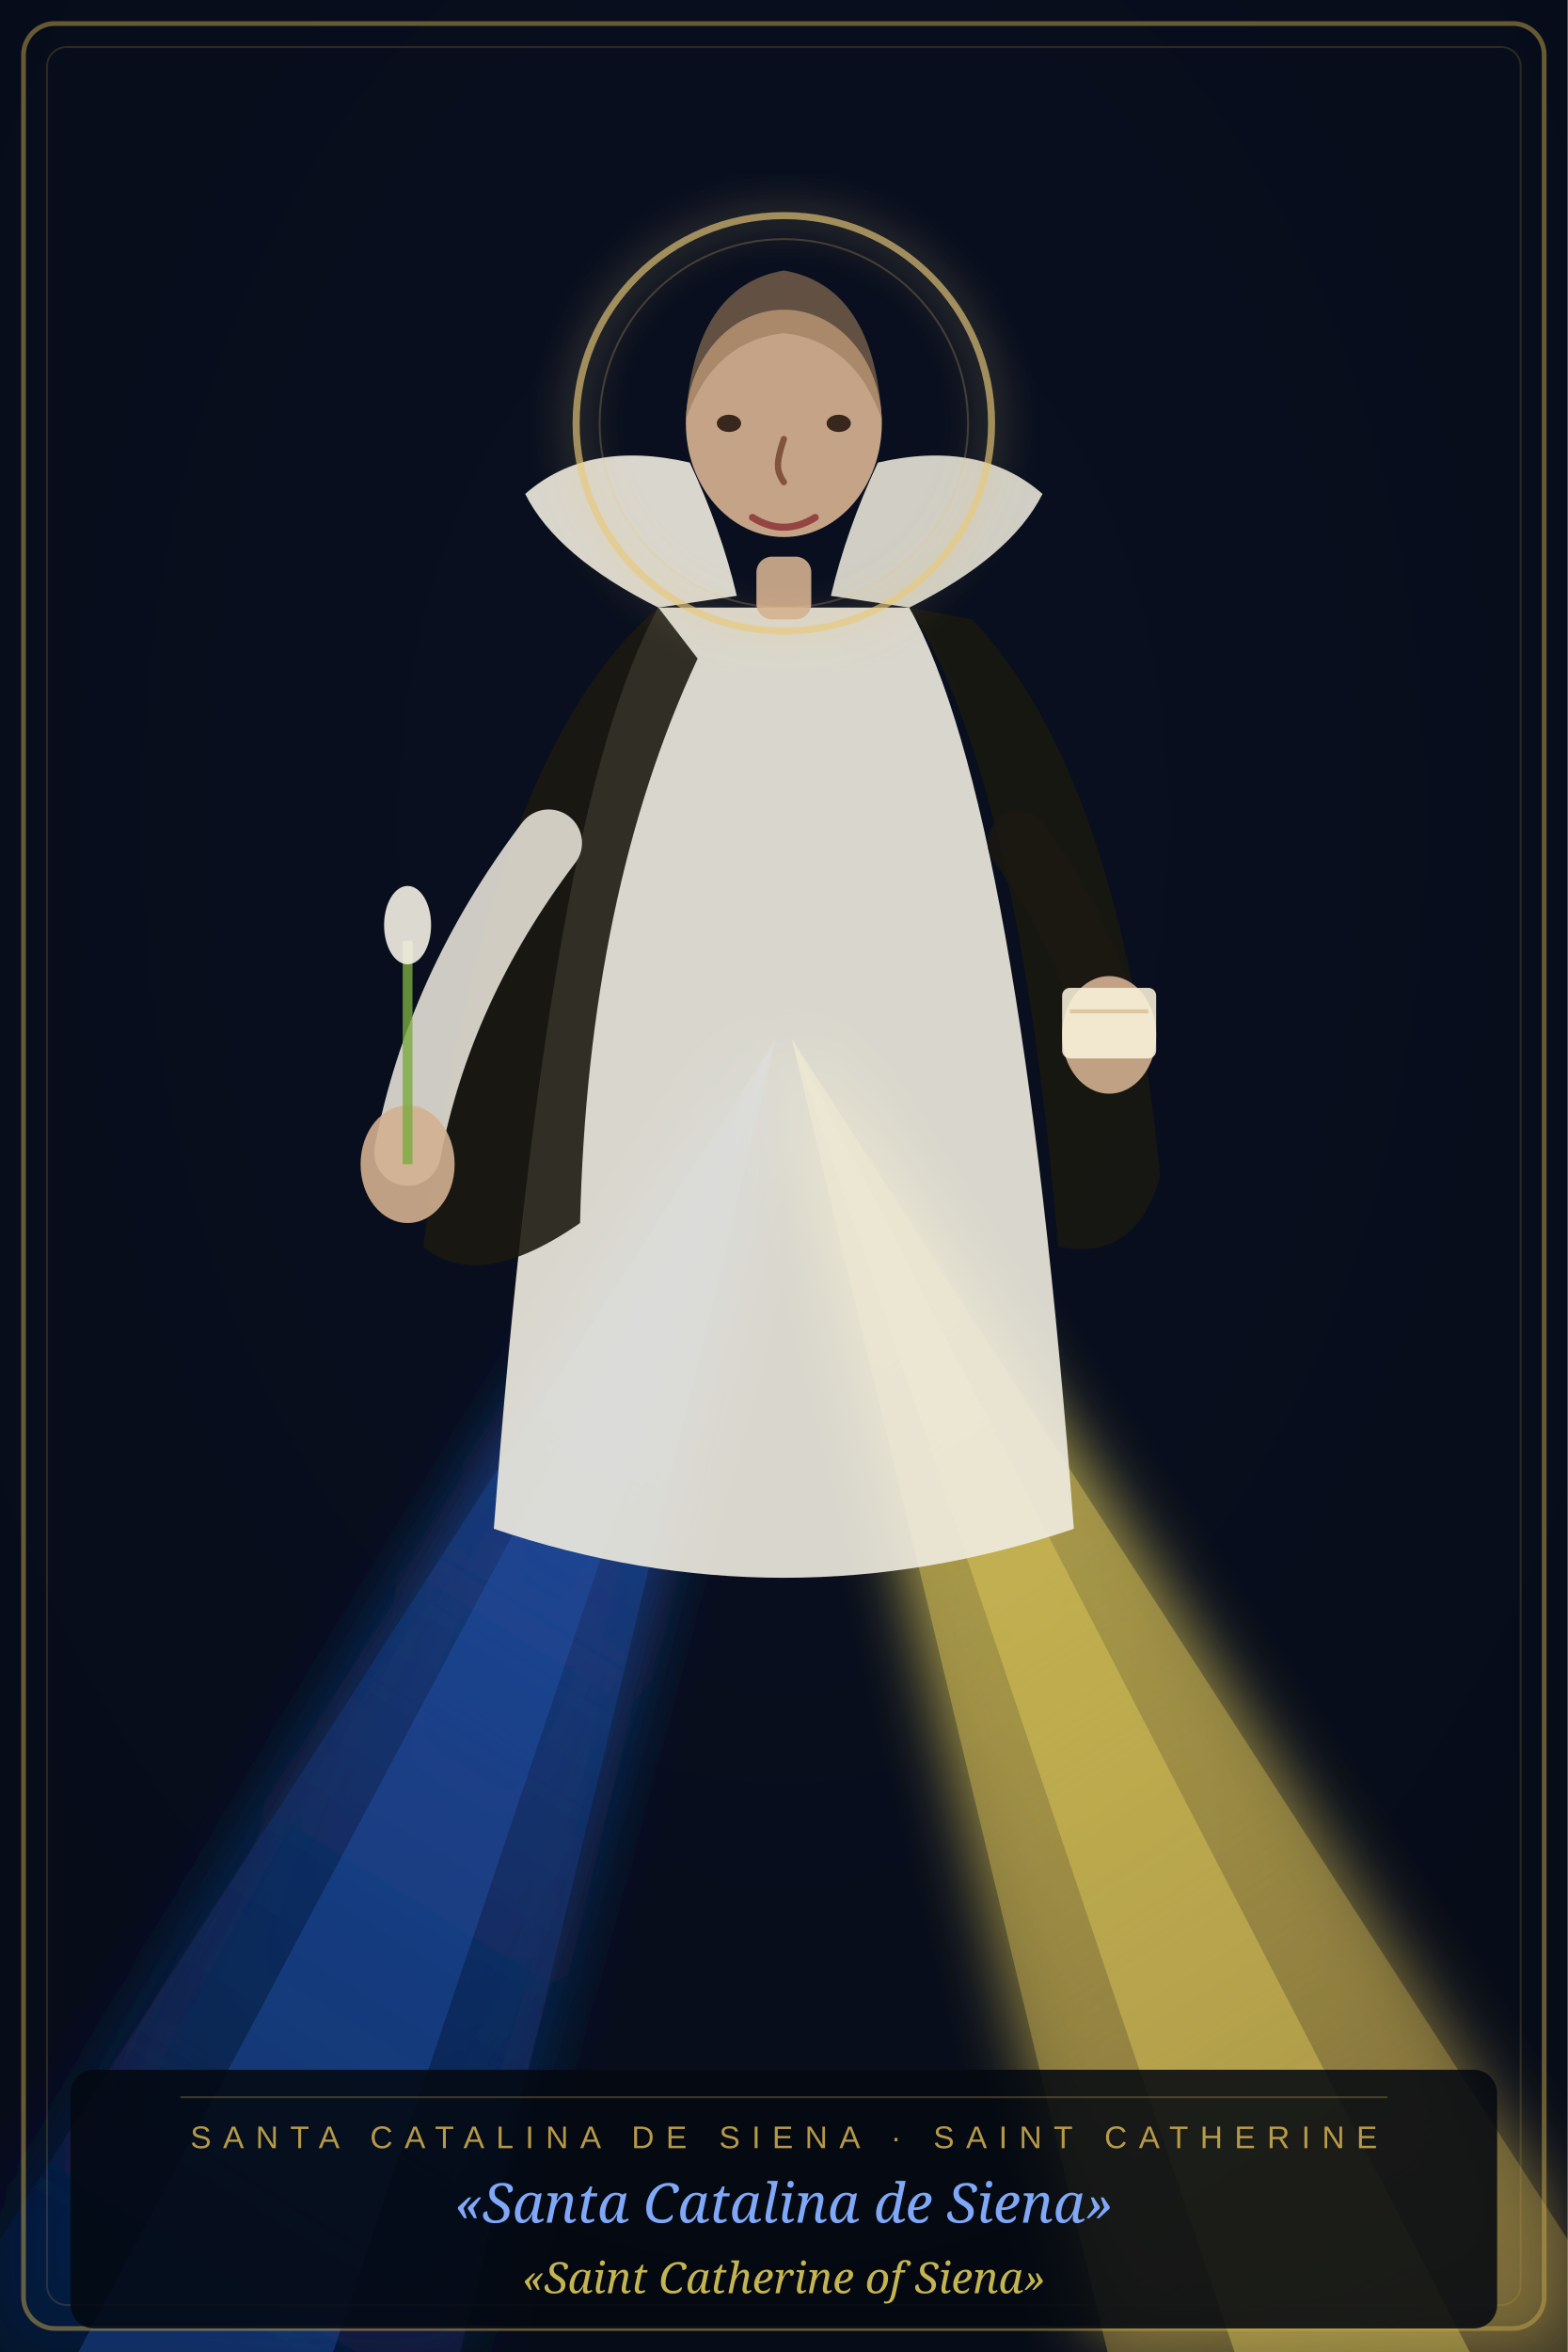
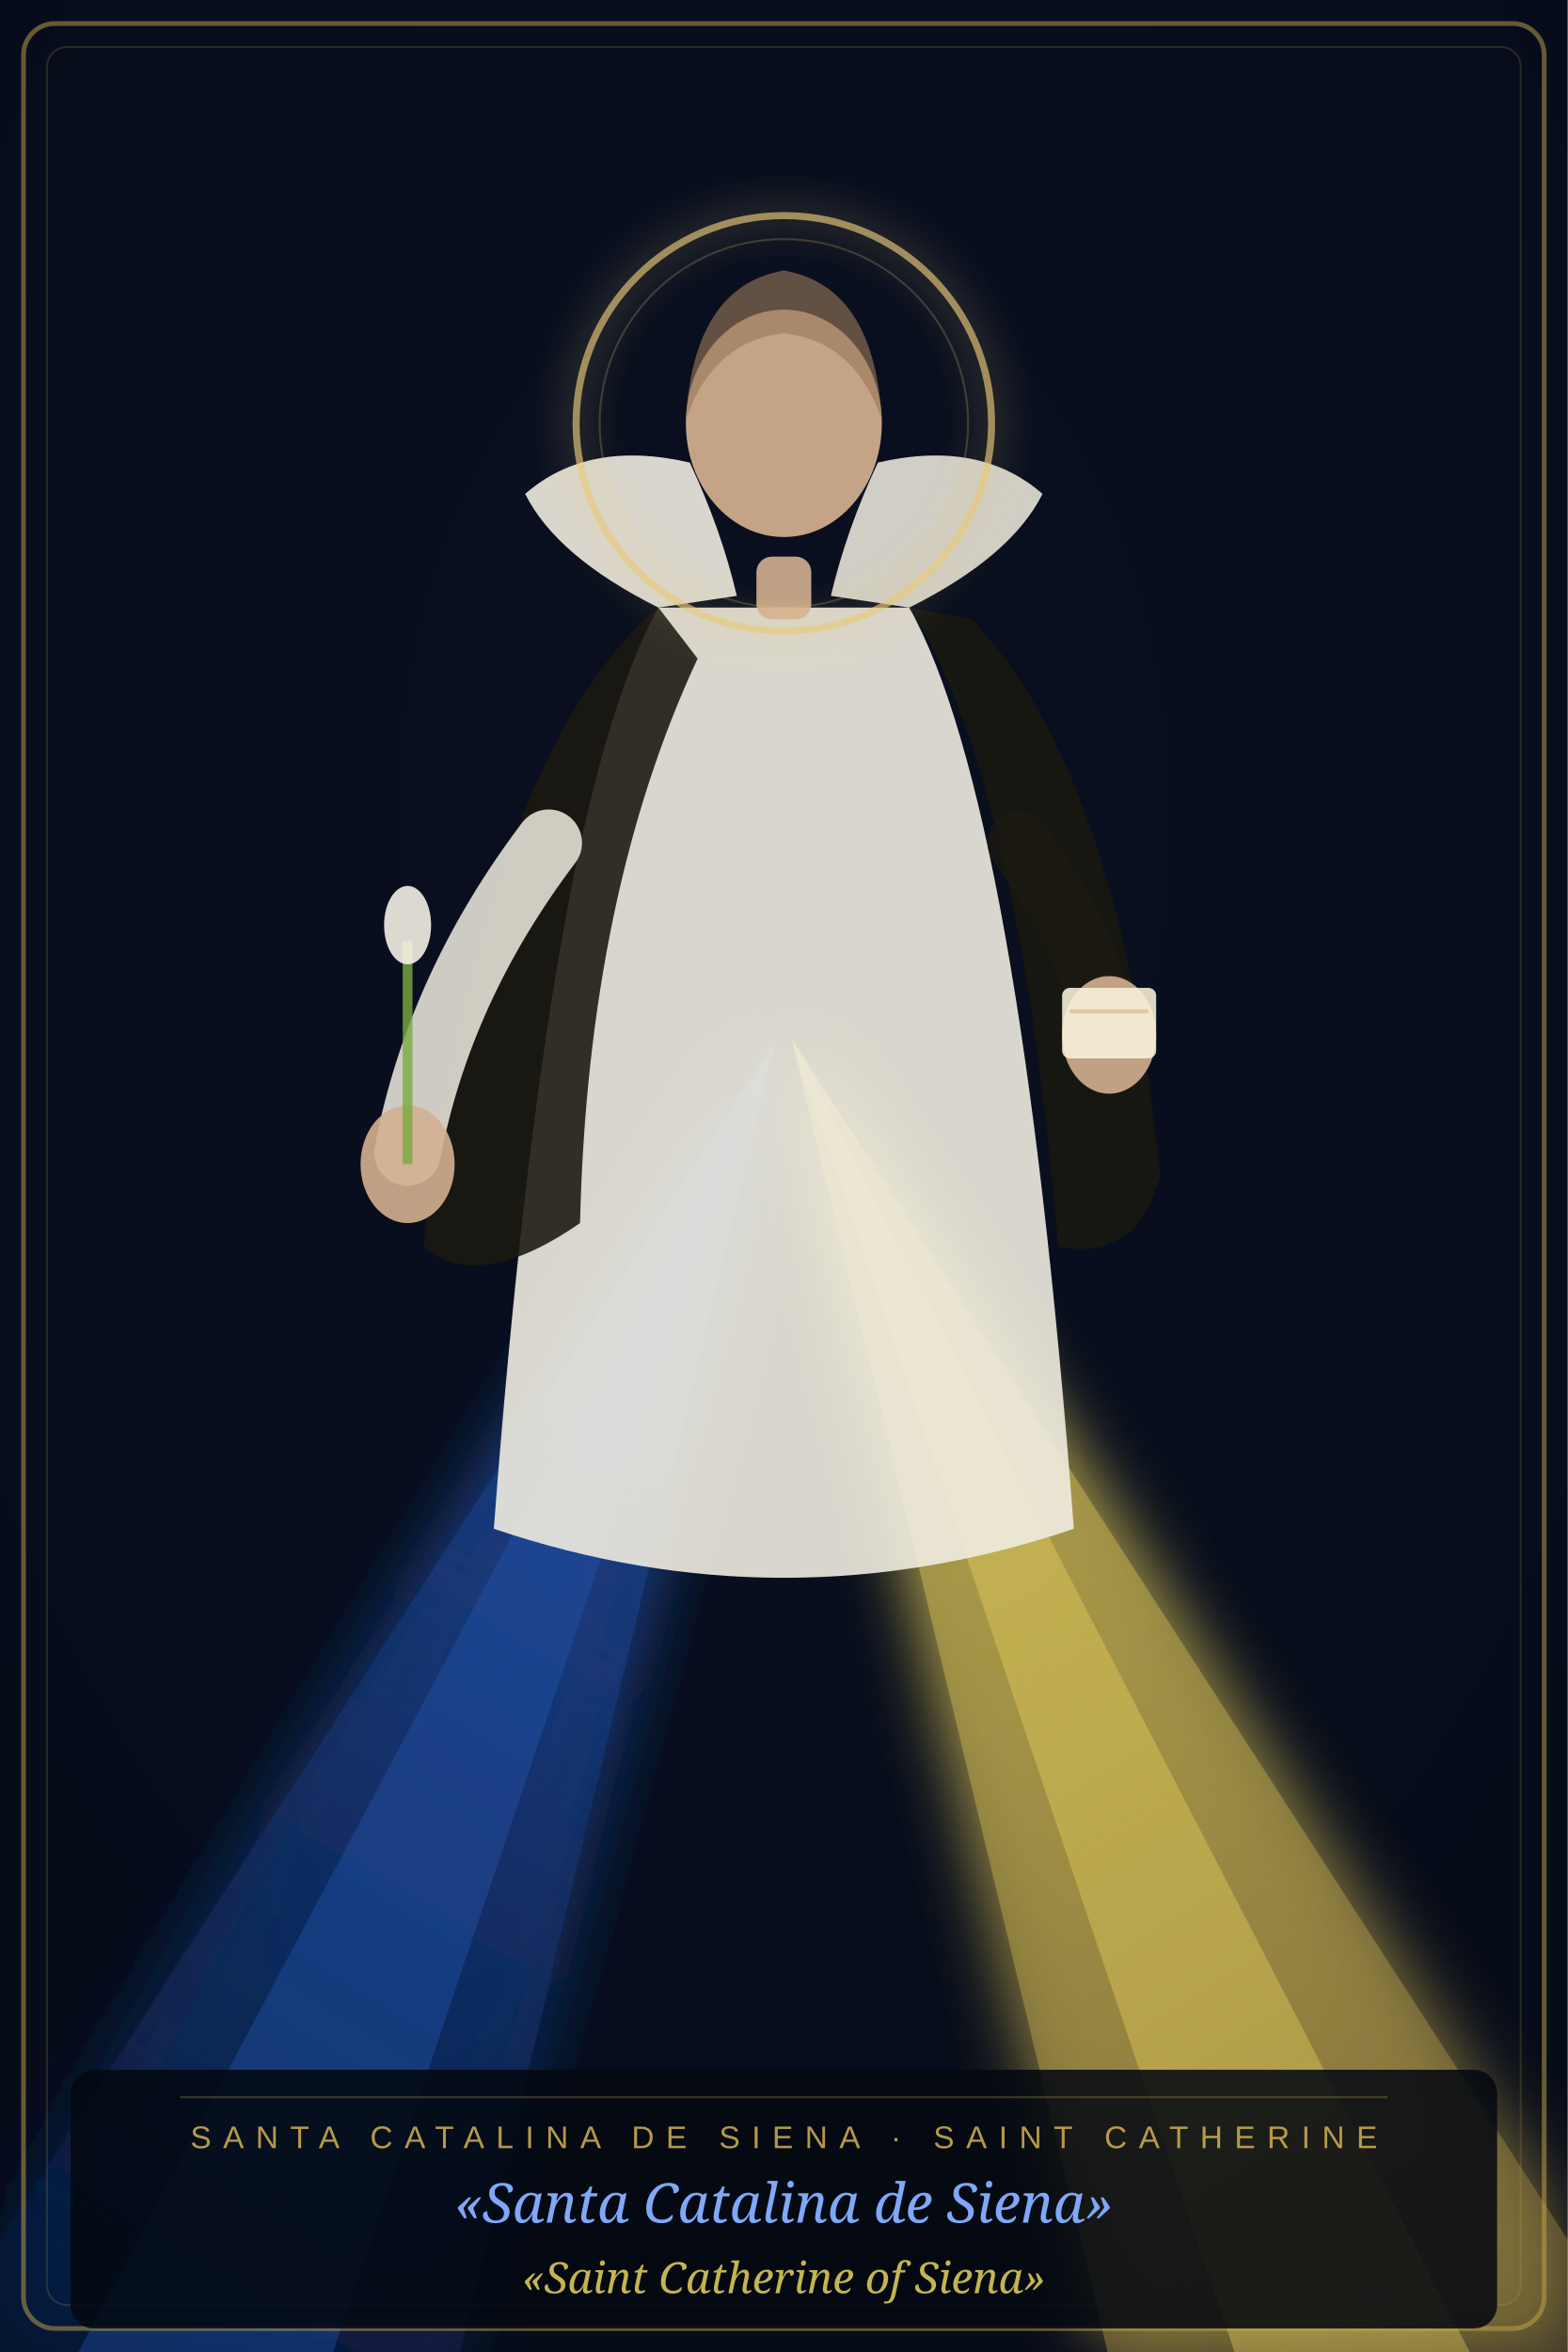
<svg xmlns="http://www.w3.org/2000/svg" viewBox="0 0 400 600">
  <defs>
    <radialGradient id="sca-bg" cx="50%" cy="35%" r="65%">
      <stop offset="0%" stop-color="#080c18" />
      <stop offset="100%" stop-color="#040810" />
    </radialGradient>
    <linearGradient id="sca-r1" x1="50%" y1="0%" x2="10%" y2="100%">
      <stop offset="0%" stop-color="#2858b8" stop-opacity="1" />
      <stop offset="100%" stop-color="#0c2050" stop-opacity="0.4" />
    </linearGradient>
    <linearGradient id="sca-r2" x1="50%" y1="0%" x2="90%" y2="100%">
      <stop offset="0%" stop-color="#f5e060" stop-opacity="1" />
      <stop offset="100%" stop-color="#c9a84c" stop-opacity="0.4" />
    </linearGradient>
    <filter id="sca-gl">
      <feGaussianBlur stdDeviation="9" result="b" />
      <feMerge>
        <feMergeNode in="b" />
        <feMergeNode in="b" />
        <feMergeNode in="SourceGraphic" />
      </feMerge>
    </filter>
    <filter id="sca-g2">
      <feGaussianBlur stdDeviation="5" result="b" />
      <feMerge>
        <feMergeNode in="b" />
        <feMergeNode in="SourceGraphic" />
      </feMerge>
    </filter>
  </defs>
  <rect width="400" height="600" fill="url(#sca-bg)" />
  <rect width="400" height="600" fill="#1a2860" opacity="0.12" />
  <polygon points="198,265 -25,610 115,610" fill="url(#sca-r1)" filter="url(#sca-gl)" opacity="0.72" />
  <polygon points="198,265 20,600  85,600" fill="#2858b8" opacity="0.36" />
  <polygon points="202,265 425,610 285,610" fill="url(#sca-r2)" filter="url(#sca-gl)" opacity="0.70" />
  <polygon points="202,265 375,600 315,600" fill="#f5e060" opacity="0.34" />
  <path d="M168,155 Q140,205 126,390 Q200,415 274,390 Q260,205 232,155 Z" fill="#f0ece0" opacity="0.90" />
  <path d="M168,155 Q124,192 108,318 Q122,330 148,312 Q150,228 178,168 Z" fill="#1a1810" opacity="0.88" />
  <path d="M232,155 Q260,198 270,318 Q290,322 296,300 Q286,198 248,158 Z" fill="#1a1810" opacity="0.82" />
  <path d="M140,215 Q112,252 104,294" stroke="#f0ece0" stroke-width="17" fill="none" stroke-linecap="round" opacity="0.85" />
  <path d="M260,215 Q278,240 282,262" stroke="#1a1810" stroke-width="16" fill="none" stroke-linecap="round" opacity="0.80" />
  <ellipse cx="104" cy="297" rx="12" ry="15" fill="#d4b090" opacity="0.9" />
  <ellipse cx="283" cy="264" rx="12" ry="15" fill="#d4b090" opacity="0.9" />
  <line x1="104" y1="297" x2="104" y2="240" stroke="#7aaa40" stroke-width="2.5" opacity="0.8" />
  <ellipse cx="104" cy="236" rx="6" ry="10" fill="#f8f4e8" opacity="0.88" />
  <rect x="271" y="252" width="24" height="18" rx="2" fill="#f8f0d8" opacity="0.88" />
  <path d="M273,258 L293,258" stroke="#c8a870" stroke-width="1" opacity="0.5" />
  <path d="M168,155 Q142,142 134,126 Q150,112 176,118 Q184,135 188,152 Z" fill="#f0ece0" opacity="0.90" />
  <path d="M232,155 Q258,142 266,126 Q250,112 224,118 Q216,135 212,152 Z" fill="#f0ece0" opacity="0.86" />
  <rect x="193" y="142" width="14" height="16" rx="4" fill="#d4b090" opacity="0.9" />
  <ellipse cx="200" cy="108" rx="25" ry="29" fill="#d4b090" opacity="0.92" />
  <path d="M175,107 Q177,73 200,69 Q223,73 225,107 Q218,87 200,85 Q182,87 175,107 Z" fill="#9a7858" opacity="0.62" />
  <circle cx="200" cy="108" r="53" fill="none" stroke="#e8c97a" stroke-width="1.8" stroke-opacity="0.65" filter="url(#sca-g2)" />
  <circle cx="200" cy="108" r="47" fill="none" stroke="#e8c97a" stroke-width="0.5" stroke-opacity="0.22" />
  <rect x="6" y="6" width="388" height="588" rx="8" fill="none" stroke="#c9a84c" stroke-width="1.2" stroke-opacity="0.5" />
  <rect x="12" y="12" width="376" height="576" rx="5" fill="none" stroke="#c9a84c" stroke-width="0.5" stroke-opacity="0.18" />
  <rect x="18" y="528" width="364" height="66" rx="6" fill="#040810" opacity="0.86" />
  <line x1="46" y1="535" x2="354" y2="535" stroke="#c9a84c" stroke-width="0.5" stroke-opacity="0.28" />
  <text x="200" y="548" text-anchor="middle" font-family="Arial,sans-serif" font-size="8" fill="#c9a84c" letter-spacing="3" opacity="0.9">SANTA CATALINA DE SIENA  ·  SAINT CATHERINE</text>
  <text x="200" y="567" text-anchor="middle" font-family="Georgia,serif" font-size="14" fill="#80a8f8" font-style="italic">«Santa Catalina de Siena»</text>
  <text x="200" y="585" text-anchor="middle" font-family="Georgia,serif" font-size="11" fill="#f5e060" font-style="italic" opacity="0.8">«Saint Catherine of Siena»</text>
-   <g id="tup-face-features" opacity="0.9">
-     <ellipse id="tup-eye-left" cx="186" cy="108" rx="3.1" ry="2.2" fill="#2a1a12" />
-     <ellipse id="tup-eye-right" cx="214" cy="108" rx="3.1" ry="2.2" fill="#2a1a12" />
-     <path id="tup-nose" d="M200 112 C198 118, 198 120, 200 123" stroke="#7b4a35" stroke-width="1.6" fill="none" stroke-linecap="round" />
-     <path id="tup-mouth" d="M192 132 Q200 137 208 132" stroke="#8f3a3a" stroke-width="1.8" fill="none" stroke-linecap="round" />
-   </g>
</svg>
